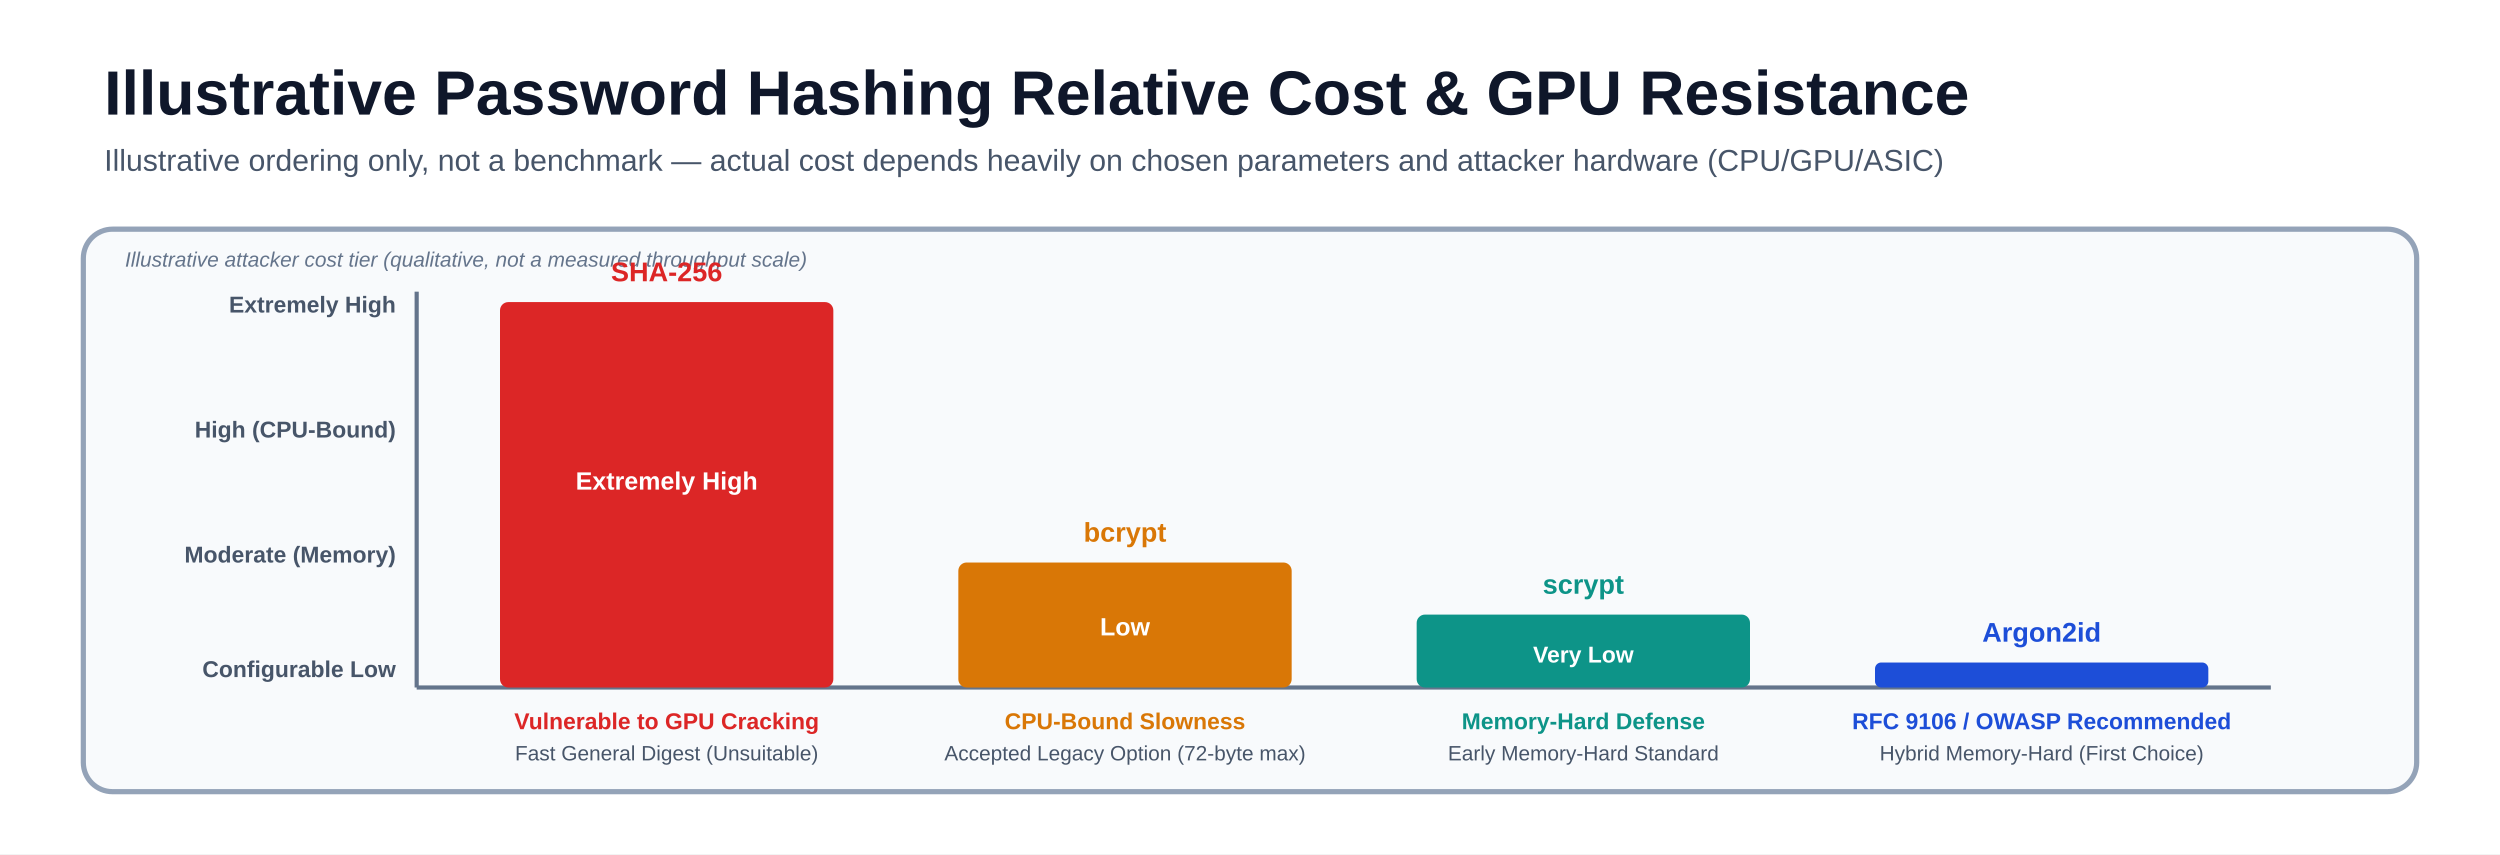
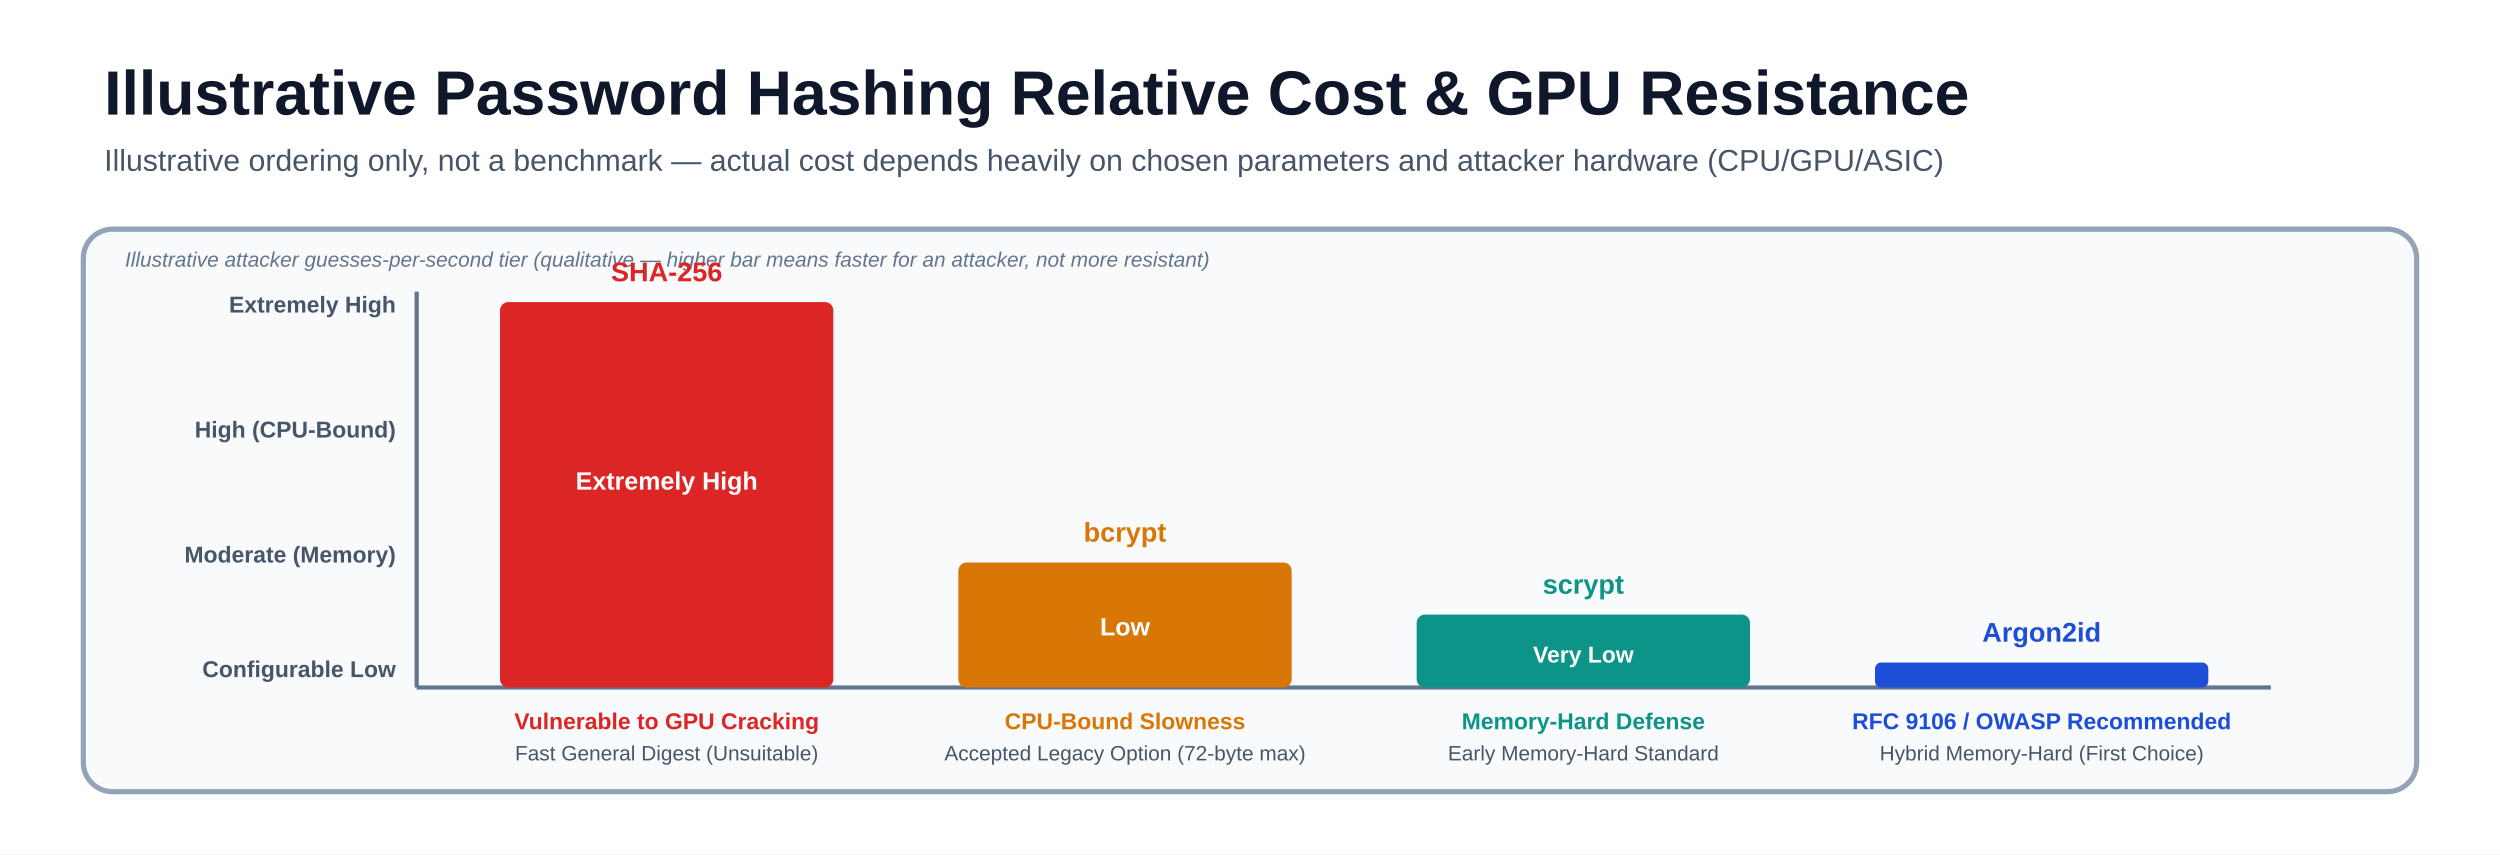
<svg xmlns="http://www.w3.org/2000/svg" viewBox="0 0 1200 410" font-family="-apple-system, BlinkMacSystemFont, 'Segoe UI', Arial, sans-serif">
  <rect width="1200" height="410" fill="#ffffff" />
  <text x="50" y="55" font-size="30" font-weight="850" fill="#0f172a">Illustrative Password Hashing Relative Cost &amp; GPU Resistance</text>
  <text x="50" y="82" font-size="14.5" fill="#475569">Illustrative ordering only, not a benchmark — actual cost depends heavily on chosen parameters and attacker hardware (CPU/GPU/ASIC)</text>
  <rect x="40" y="110" width="1120" height="270" rx="14" fill="#f8fafc" stroke="#94a3b8" stroke-width="2.5" />
-   <text x="60" y="128" font-size="10" font-style="italic" fill="#64748b">Illustrative attacker cost tier (qualitative, not a measured throughput scale)</text>
+   <text x="60" y="128" font-size="10" font-style="italic" fill="#64748b">Illustrative attacker guesses-per-second tier (qualitative — higher bar means faster for an attacker, not more resistant)</text>
  <line x1="200" y1="140" x2="200" y2="330" stroke="#64748b" stroke-width="2" />
  <text x="190" y="150" font-size="11" fill="#475569" text-anchor="end" font-weight="700">Extremely High</text>
  <text x="190" y="210" font-size="11" fill="#475569" text-anchor="end" font-weight="700">High (CPU-Bound)</text>
  <text x="190" y="270" font-size="11" fill="#475569" text-anchor="end" font-weight="700">Moderate (Memory)</text>
  <text x="190" y="325" font-size="11" fill="#475569" text-anchor="end" font-weight="700">Configurable Low</text>
  <line x1="200" y1="330" x2="1090" y2="330" stroke="#64748b" stroke-width="2" />
  <rect x="240" y="145" width="160" height="185" fill="#dc2626" rx="4" />
  <text x="320" y="135" font-size="13" font-weight="800" fill="#dc2626" text-anchor="middle">SHA-256</text>
  <text x="320" y="235" font-size="12" font-weight="800" fill="#ffffff" text-anchor="middle">Extremely High</text>
  <text x="320" y="350" font-size="11" font-weight="700" fill="#dc2626" text-anchor="middle">Vulnerable to GPU Cracking</text>
  <text x="320" y="365" font-size="10" fill="#475569" text-anchor="middle">Fast General Digest (Unsuitable)</text>
  <rect x="460" y="270" width="160" height="60" fill="#d97706" rx="4" />
  <text x="540" y="260" font-size="13" font-weight="800" fill="#d97706" text-anchor="middle">bcrypt</text>
  <text x="540" y="305" font-size="12" font-weight="800" fill="#ffffff" text-anchor="middle">Low</text>
  <text x="540" y="350" font-size="11" font-weight="700" fill="#d97706" text-anchor="middle">CPU-Bound Slowness</text>
  <text x="540" y="365" font-size="10" fill="#475569" text-anchor="middle">Accepted Legacy Option (72-byte max)</text>
  <rect x="680" y="295" width="160" height="35" fill="#0d9488" rx="4" />
  <text x="760" y="285" font-size="13" font-weight="800" fill="#0d9488" text-anchor="middle">scrypt</text>
  <text x="760" y="318" font-size="11" font-weight="800" fill="#ffffff" text-anchor="middle">Very Low</text>
  <text x="760" y="350" font-size="11" font-weight="700" fill="#0d9488" text-anchor="middle">Memory-Hard Defense</text>
  <text x="760" y="365" font-size="10" fill="#475569" text-anchor="middle">Early Memory-Hard Standard</text>
  <rect x="900" y="318" width="160" height="12" fill="#1d4ed8" rx="3" />
  <text x="980" y="308" font-size="13" font-weight="800" fill="#1d4ed8" text-anchor="middle">Argon2id</text>
  <text x="980" y="350" font-size="11" font-weight="800" fill="#1d4ed8" text-anchor="middle">RFC 9106 / OWASP Recommended</text>
  <text x="980" y="365" font-size="10" fill="#475569" text-anchor="middle">Hybrid Memory-Hard (First Choice)</text>
</svg>
